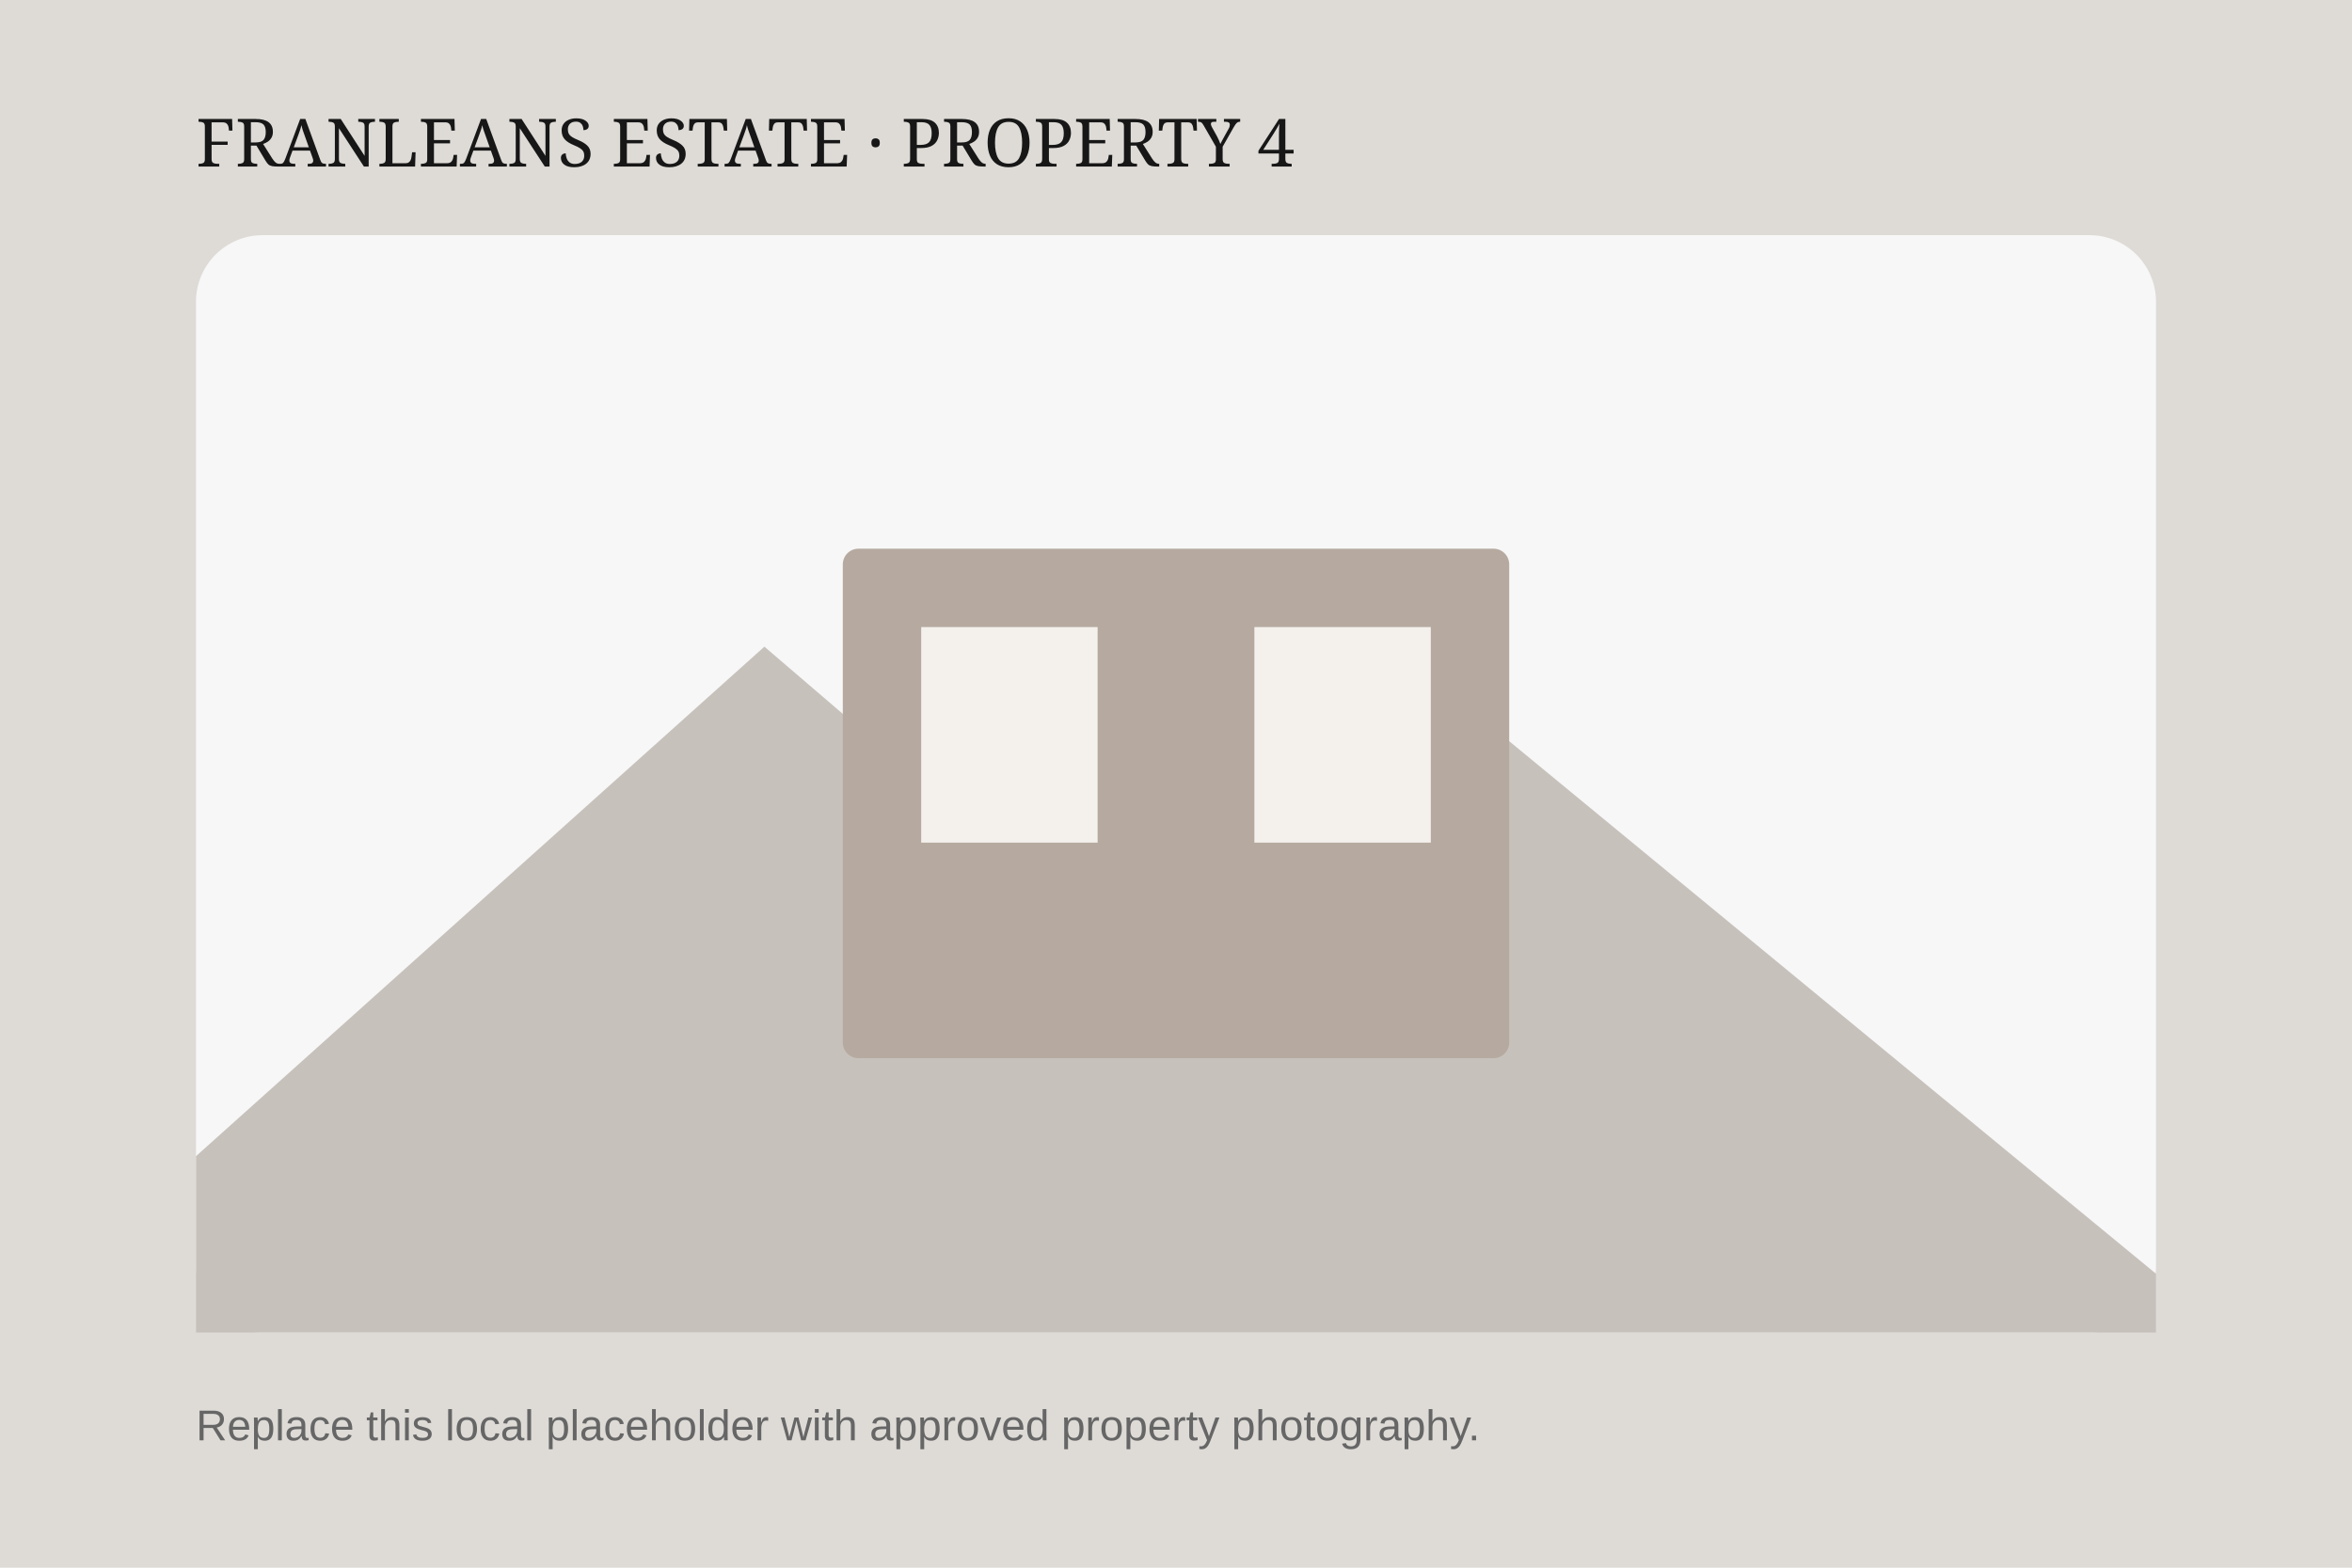
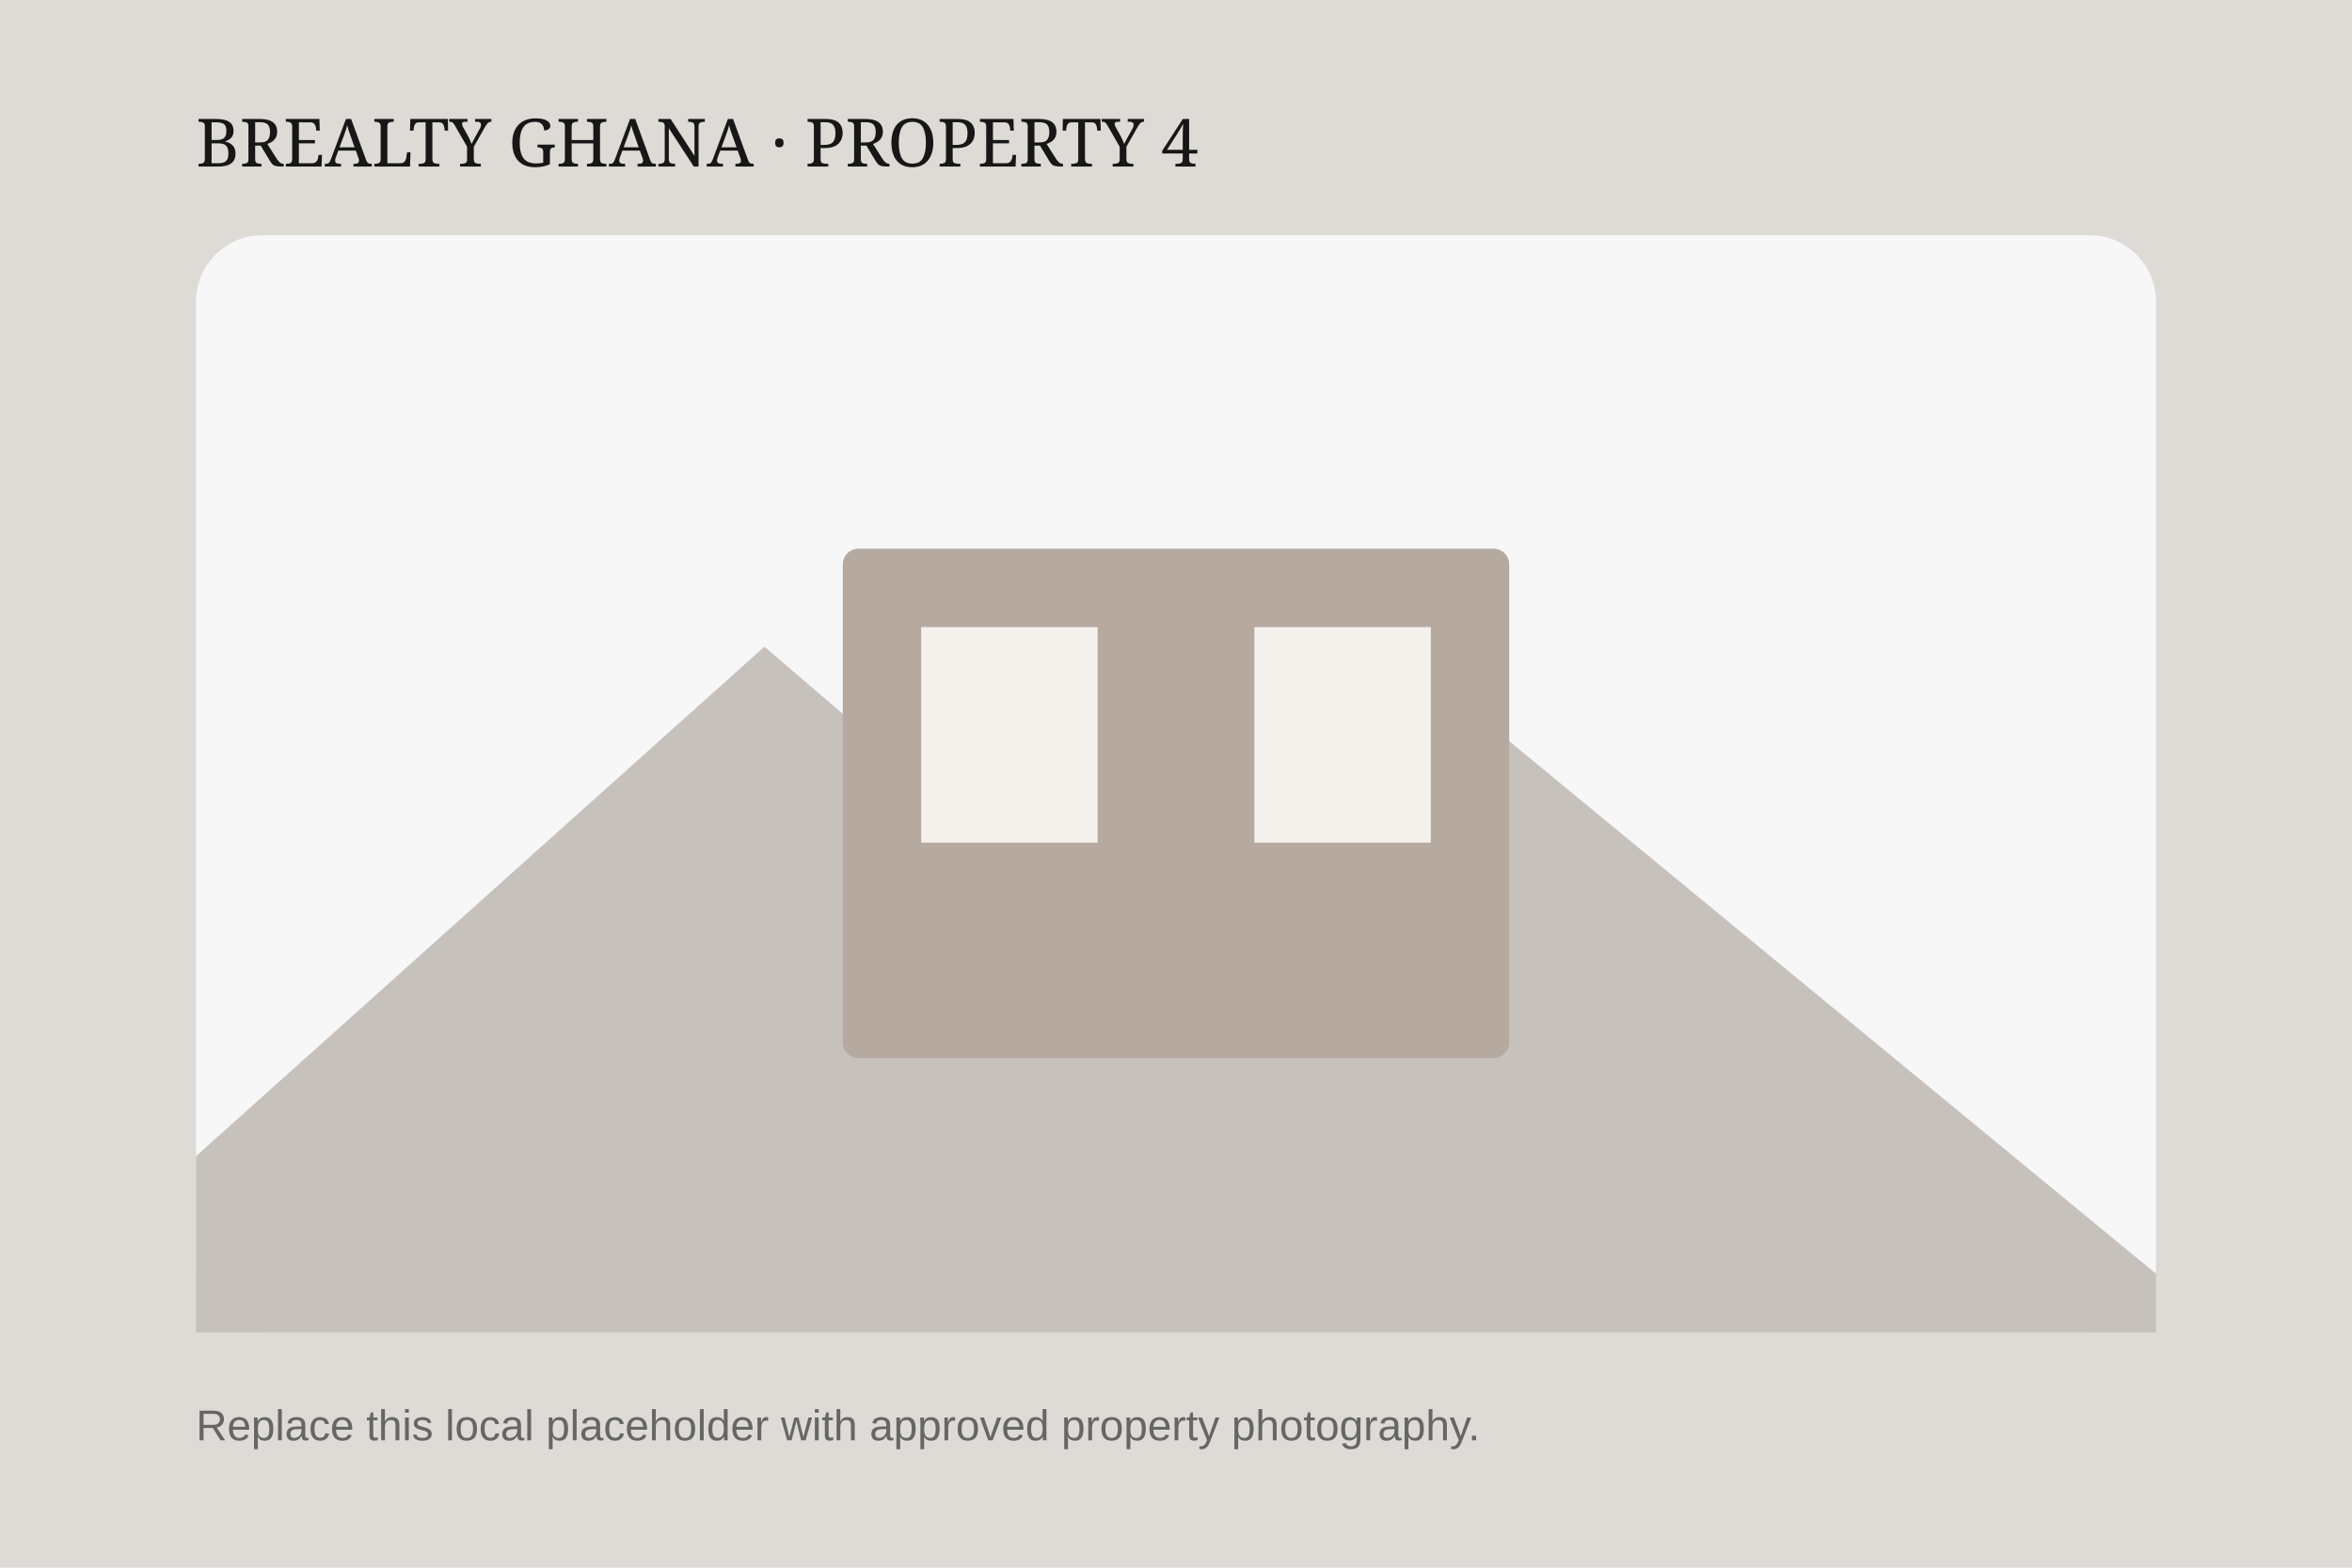
<svg xmlns="http://www.w3.org/2000/svg" viewBox="0 0 1200 800">
  <rect width="1200" height="800" fill="#dedbd7" />
  <rect x="100" y="120" width="1000" height="560" rx="34" fill="#f7f7f7" />
  <path d="M100 590 L390 330 L600 510 L760 370 L1100 650 L1100 680 L100 680Z" fill="#c7c1bc" />
  <rect x="430" y="280" width="340" height="260" rx="8" fill="#b6aaa0" />
  <rect x="470" y="320" width="90" height="110" fill="#f4f1ed" />
  <rect x="640" y="320" width="90" height="110" fill="#f4f1ed" />
-   <text x="100" y="85" font-family="Georgia,serif" font-size="34" fill="#171717">FRANLEANS ESTATE · PROPERTY 4</text>
+   <text x="100" y="85" font-family="Georgia,serif" font-size="34" fill="#171717">BREALTY GHANA · PROPERTY 4</text>
  <text x="100" y="735" font-family="Arial,sans-serif" font-size="22" fill="#666">Replace this local placeholder with approved property photography.</text>
</svg>
